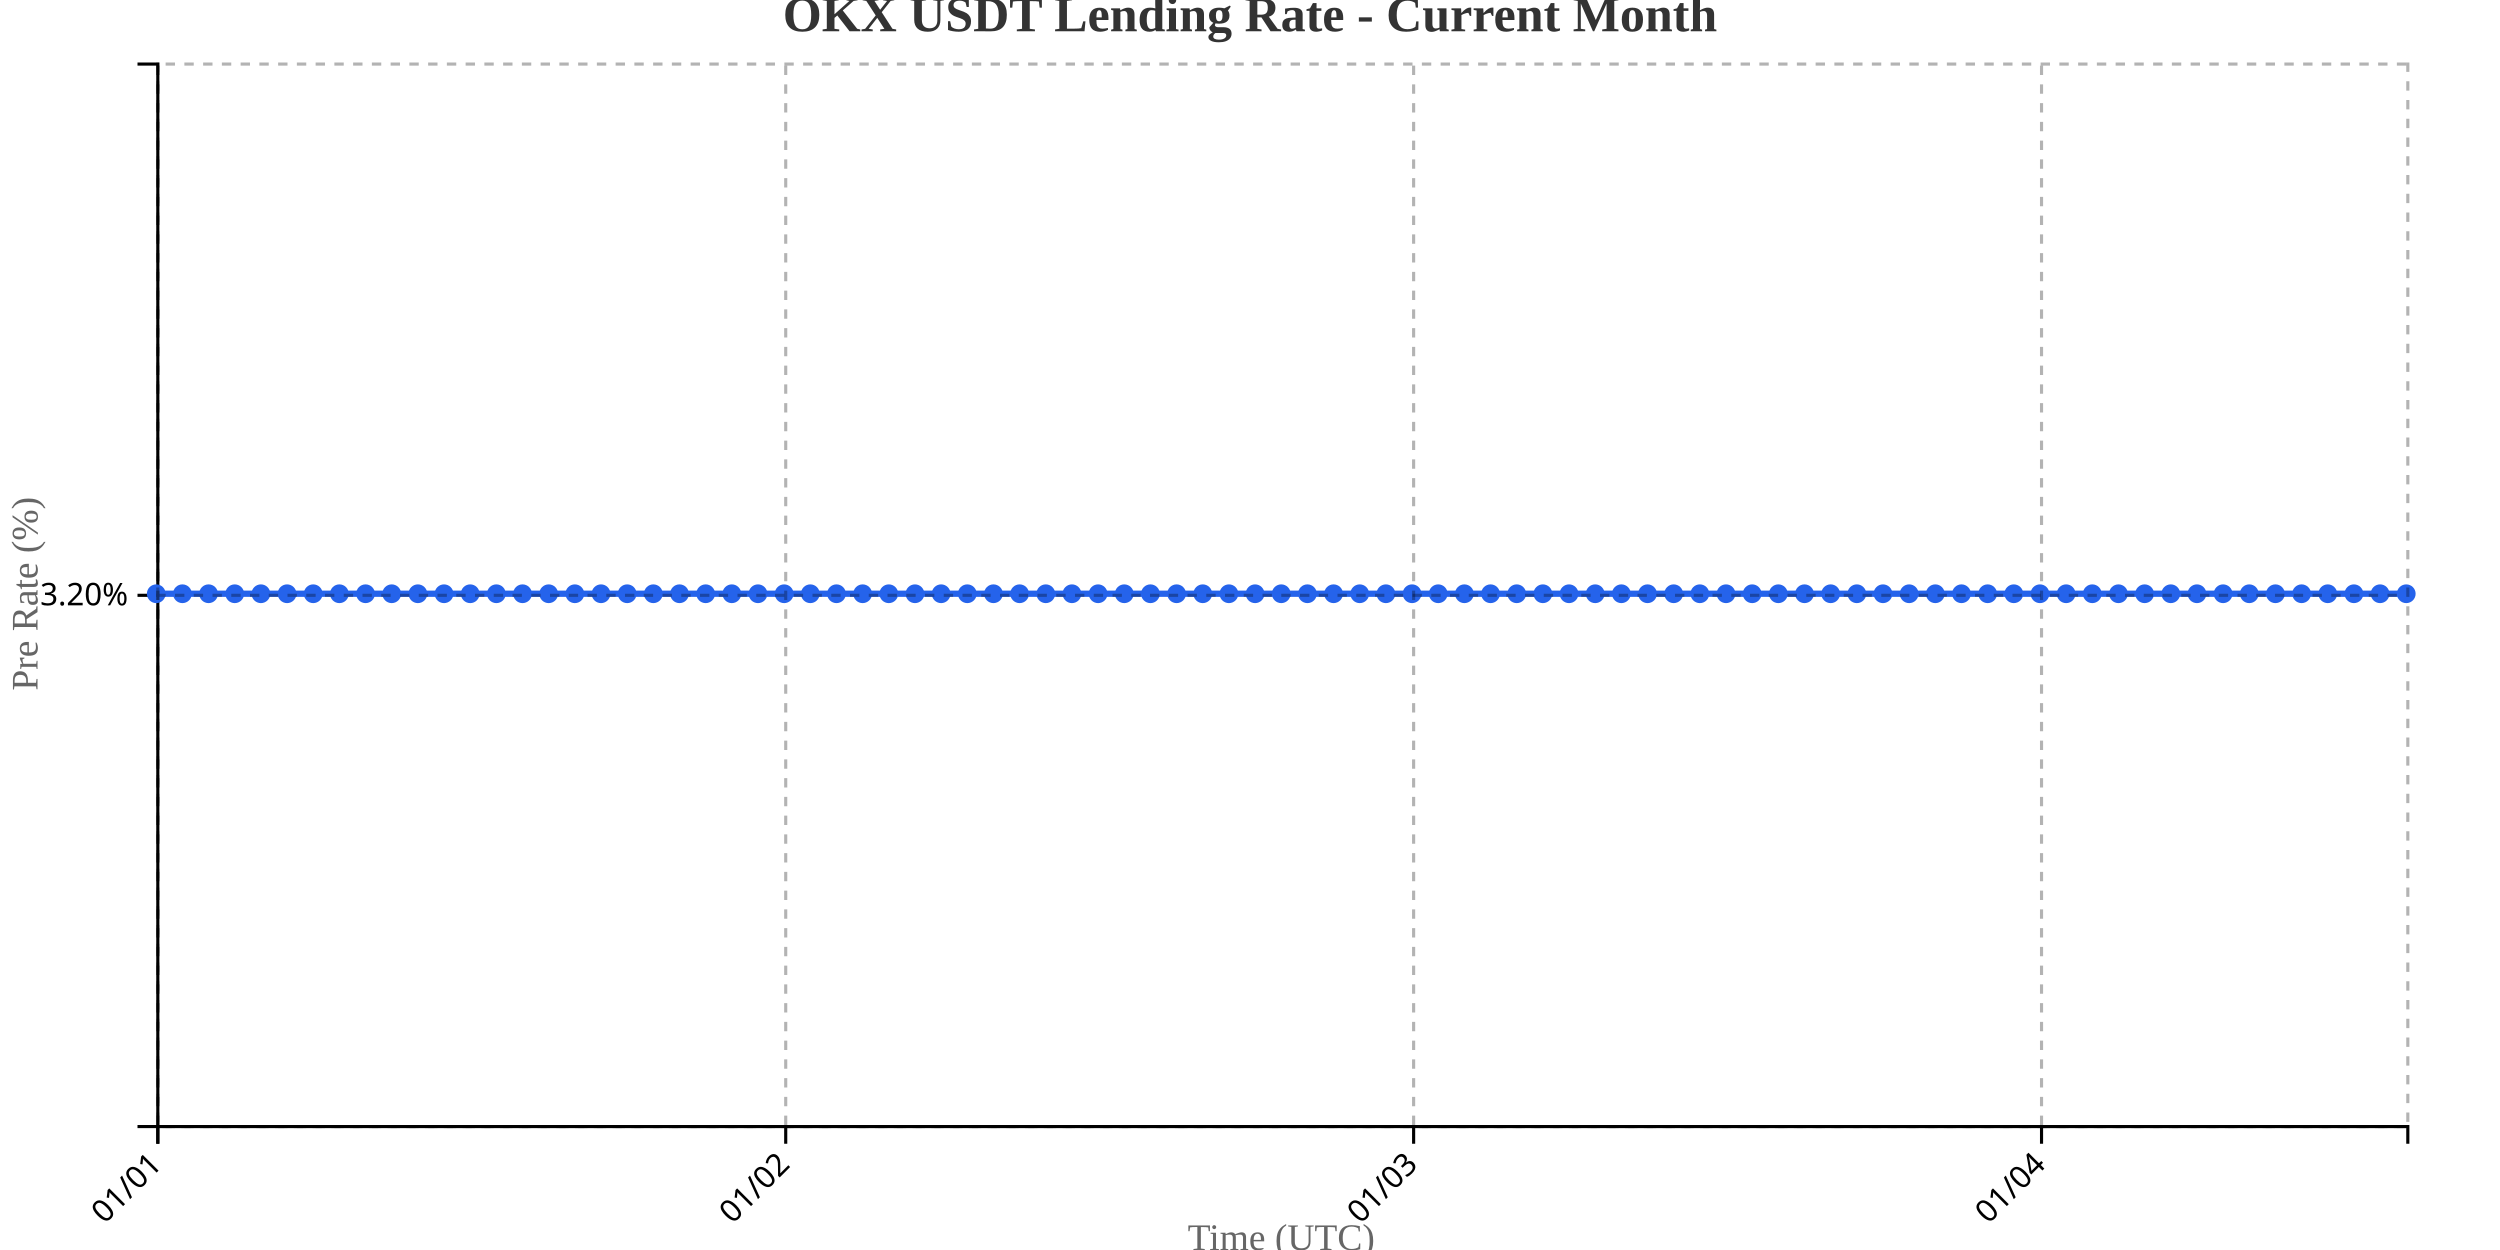
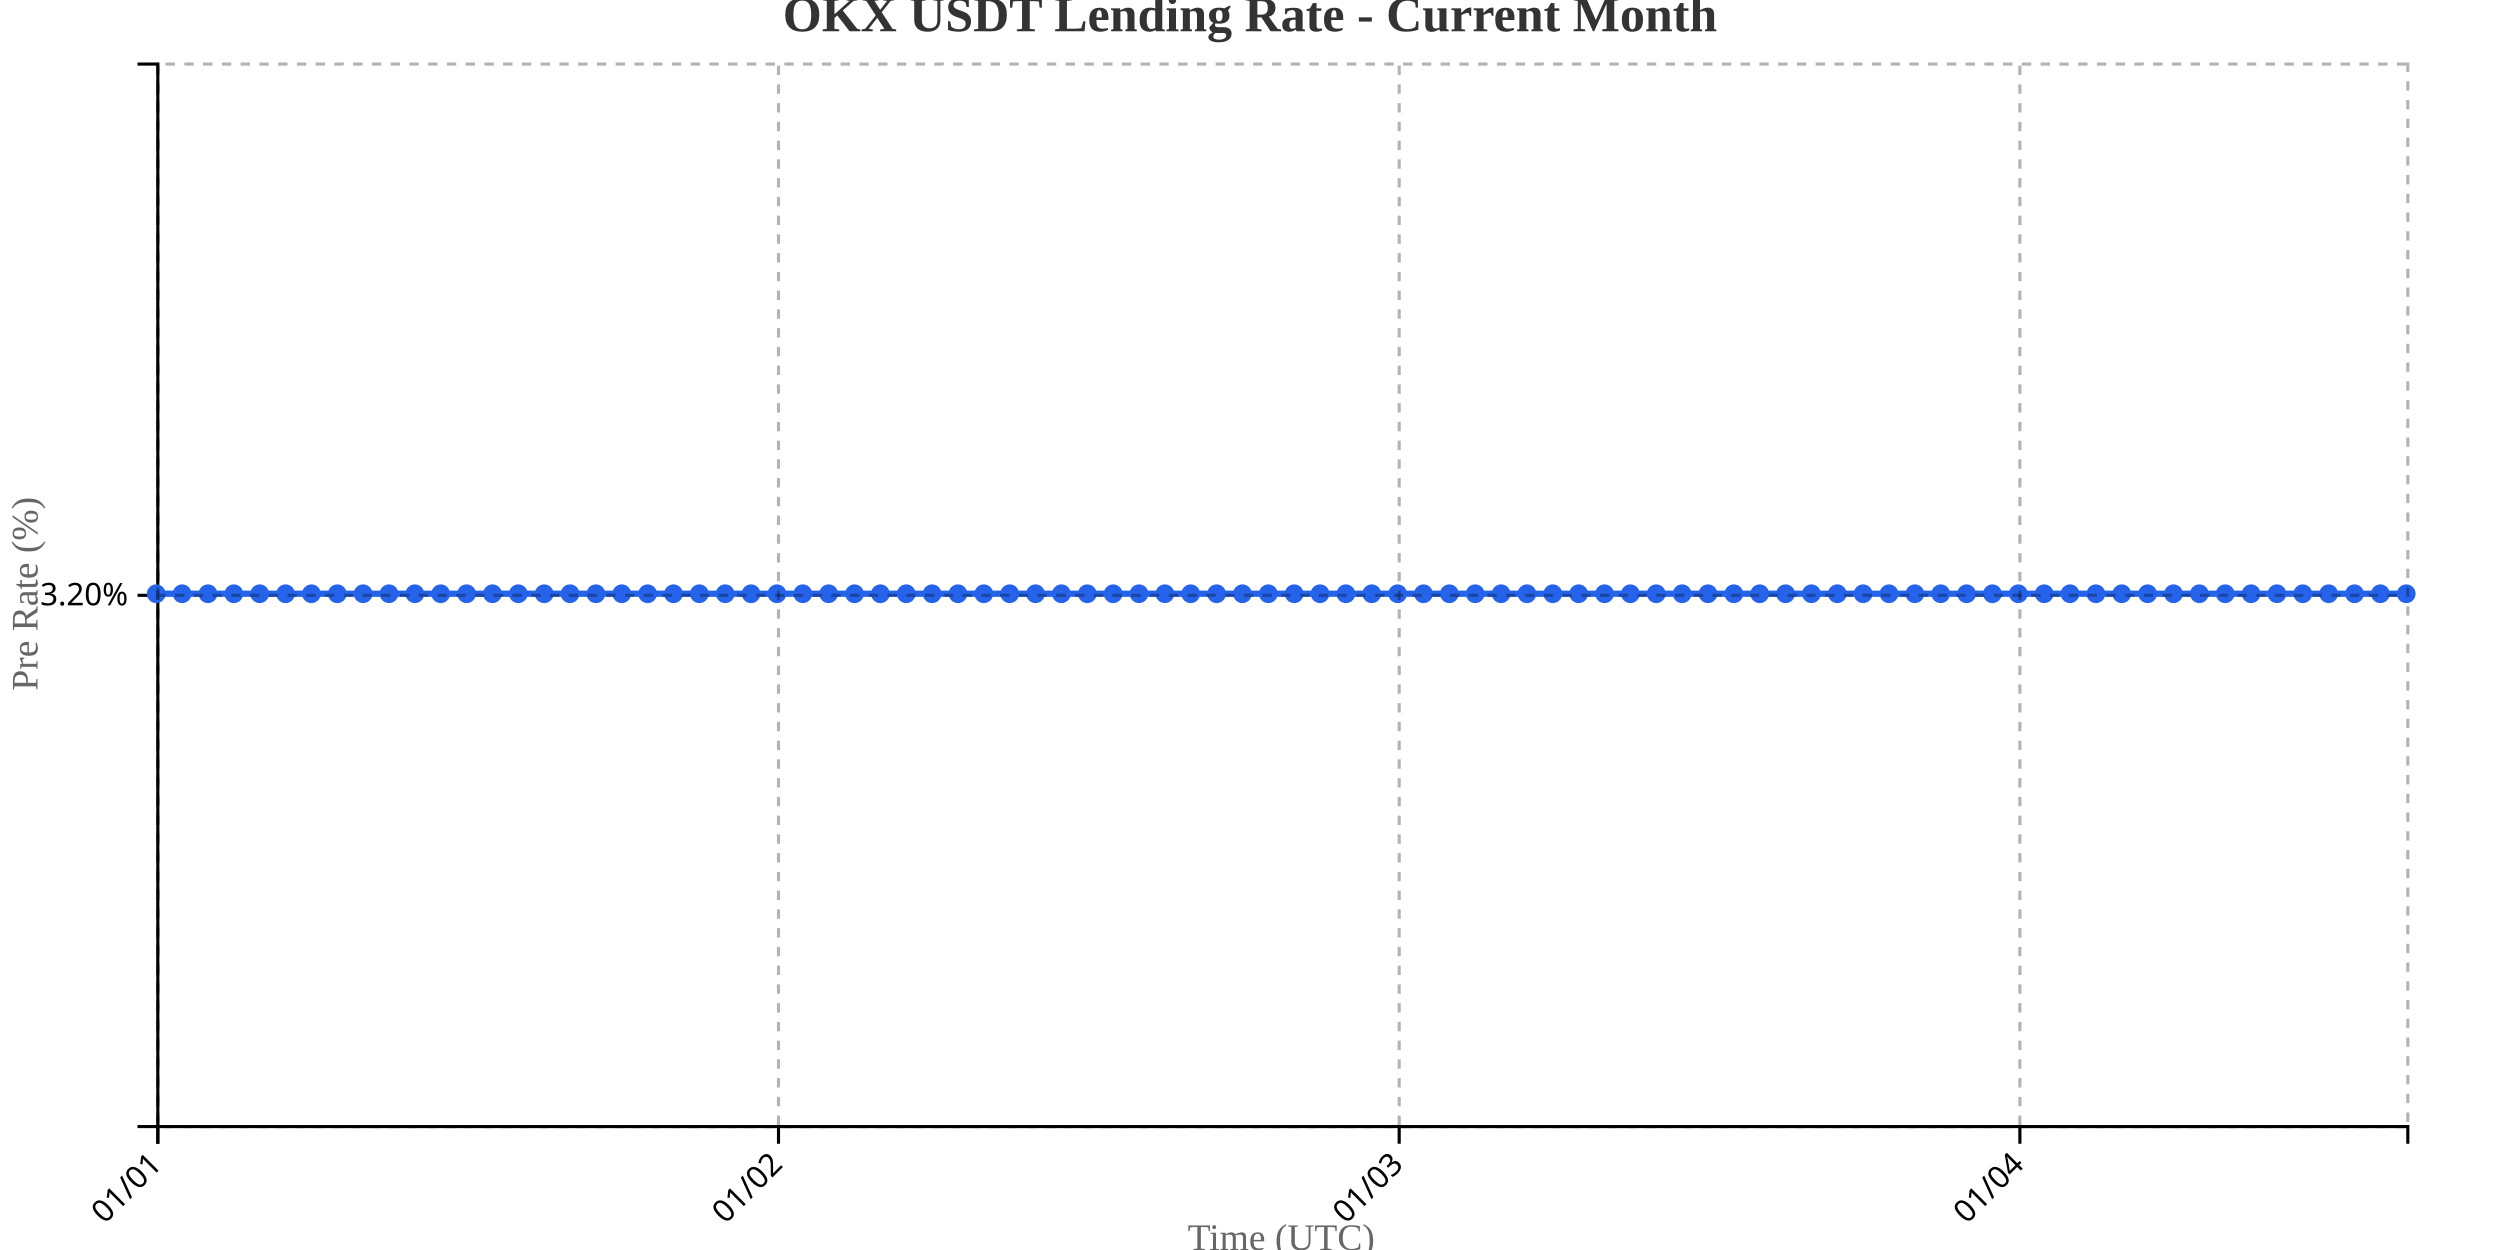
<svg xmlns="http://www.w3.org/2000/svg" width="800" height="400">
  <g transform="translate(50,20)">
    <g transform="translate(0,340)" fill="none" font-size="10" font-family="sans-serif" text-anchor="middle">
      <path class="domain" stroke="currentColor" d="M0.5,6V0.5H720.5V6" />
      <g class="tick" opacity="1" transform="translate(0.5,0)">
        <line stroke="currentColor" y2="6" />
        <text fill="currentColor" y="9" dy=".15em" style="text-anchor: end;" dx="-.8em" transform="rotate(-45)">01/01</text>
      </g>
-       <g class="tick" opacity="1" transform="translate(201.4302,0)">
+       <g class="tick" opacity="1" transform="translate(199.1207,0)">
        <line stroke="currentColor" y2="6" />
        <text fill="currentColor" y="9" dy=".15em" style="text-anchor: end;" dx="-.8em" transform="rotate(-45)">01/02</text>
      </g>
-       <g class="tick" opacity="1" transform="translate(402.3605,0)">
+       <g class="tick" opacity="1" transform="translate(397.7414,0)">
        <line stroke="currentColor" y2="6" />
        <text fill="currentColor" y="9" dy=".15em" style="text-anchor: end;" dx="-.8em" transform="rotate(-45)">01/03</text>
      </g>
-       <g class="tick" opacity="1" transform="translate(603.2907,0)">
+       <g class="tick" opacity="1" transform="translate(596.3621,0)">
        <line stroke="currentColor" y2="6" />
        <text fill="currentColor" y="9" dy=".15em" style="text-anchor: end;" dx="-.8em" transform="rotate(-45)">01/04</text>
      </g>
    </g>
    <g fill="none" font-size="10" font-family="sans-serif" text-anchor="end">
      <path class="domain" stroke="currentColor" d="M-6,340.5H0.5V0.5H-6" />
      <g class="tick" opacity="1" transform="translate(0,170.5)">
        <line stroke="currentColor" x2="-6" />
        <text fill="currentColor" x="-9" dy="0.32em">3.20%</text>
      </g>
    </g>
    <text transform="rotate(-90)" y="-50" x="-170" dy="1em" style="text-anchor: middle; font-size: 12px; fill: #666;">Pre Rate (%)</text>
    <text transform="translate(360, 380)" style="text-anchor: middle; font-size: 12px; fill: #666;">Time (UTC)</text>
-     <path fill="none" stroke="#2563eb" stroke-width="2" d="M0,170C2.791,170,5.581,170,8.372,170C11.163,170,13.953,170,16.744,170C19.535,170,22.326,170,25.116,170C27.907,170,30.698,170,33.488,170C36.279,170,39.07,170,41.86,170C44.651,170,47.442,170,50.233,170C53.023,170,55.814,170,58.605,170C61.395,170,64.186,170,66.977,170C69.767,170,72.558,170,75.349,170C78.14,170,80.93,170,83.721,170C86.512,170,89.302,170,92.093,170C94.884,170,97.674,170,100.465,170C103.256,170,106.047,170,108.837,170C111.628,170,114.419,170,117.209,170C120,170,122.791,170,125.581,170C128.372,170,131.163,170,133.953,170C136.744,170,139.535,170,142.326,170C145.116,170,147.907,170,150.698,170C153.488,170,156.279,170,159.07,170C161.86,170,164.651,170,167.442,170C170.233,170,173.023,170,175.814,170C178.605,170,181.395,170,184.186,170C186.977,170,189.767,170,192.558,170C195.349,170,198.14,170,200.93,170C203.721,170,206.512,170,209.302,170C212.093,170,214.884,170,217.674,170C220.465,170,223.256,170,226.047,170C228.837,170,231.628,170,234.419,170C237.209,170,240,170,242.791,170C245.581,170,248.372,170,251.163,170C253.953,170,256.744,170,259.535,170C262.326,170,265.116,170,267.907,170C270.698,170,273.488,170,276.279,170C279.07,170,281.86,170,284.651,170C287.442,170,290.233,170,293.023,170C295.814,170,298.605,170,301.395,170C304.186,170,306.977,170,309.767,170C312.558,170,315.349,170,318.14,170C320.93,170,323.721,170,326.512,170C329.302,170,332.093,170,334.884,170C337.674,170,340.465,170,343.256,170C346.047,170,348.837,170,351.628,170C354.419,170,357.209,170,360,170C362.791,170,365.581,170,368.372,170C371.163,170,373.953,170,376.744,170C379.535,170,382.326,170,385.116,170C387.907,170,390.698,170,393.488,170C396.279,170,399.07,170,401.86,170C404.651,170,407.442,170,410.233,170C413.023,170,415.814,170,418.605,170C421.395,170,424.186,170,426.977,170C429.767,170,432.558,170,435.349,170C438.14,170,440.93,170,443.721,170C446.512,170,449.302,170,452.093,170C454.884,170,457.674,170,460.465,170C463.256,170,466.047,170,468.837,170C471.628,170,474.419,170,477.209,170C480,170,482.791,170,485.581,170C488.372,170,491.163,170,493.953,170C496.744,170,499.535,170,502.326,170C505.116,170,507.907,170,510.698,170C513.488,170,516.279,170,519.07,170C521.86,170,524.651,170,527.442,170C530.233,170,533.023,170,535.814,170C538.605,170,541.395,170,544.186,170C546.977,170,549.767,170,552.558,170C555.349,170,558.14,170,560.93,170C563.721,170,566.512,170,569.302,170C572.093,170,574.884,170,577.674,170C580.465,170,583.256,170,586.047,170C588.837,170,591.628,170,594.419,170C597.209,170,600,170,602.791,170C605.581,170,608.372,170,611.163,170C613.953,170,616.744,170,619.535,170C622.326,170,625.116,170,627.907,170C630.698,170,633.488,170,636.279,170C639.07,170,641.86,170,644.651,170C647.442,170,650.233,170,653.023,170C655.814,170,658.605,170,661.395,170C664.186,170,666.977,170,669.767,170C672.558,170,675.349,170,678.14,170C680.93,170,683.721,170,686.512,170C689.302,170,692.093,170,694.884,170C697.674,170,700.465,170,703.256,170C706.047,170,708.837,170,711.628,170C714.419,170,717.209,170,720,170" />
+     <path fill="none" stroke="#2563eb" stroke-width="2" d="M0,170C2.759,170,5.517,170,8.276,170C11.034,170,13.793,170,16.552,170C19.31,170,22.069,170,24.828,170C27.586,170,30.345,170,33.103,170C35.862,170,38.621,170,41.379,170C44.138,170,46.897,170,49.655,170C52.414,170,55.172,170,57.931,170C60.69,170,63.448,170,66.207,170C68.966,170,71.724,170,74.483,170C77.241,170,80,170,82.759,170C85.517,170,88.276,170,91.034,170C93.793,170,96.552,170,99.31,170C102.069,170,104.828,170,107.586,170C110.345,170,113.103,170,115.862,170C118.621,170,121.379,170,124.138,170C126.897,170,129.655,170,132.414,170C135.172,170,137.931,170,140.69,170C143.448,170,146.207,170,148.966,170C151.724,170,154.483,170,157.241,170C160,170,162.759,170,165.517,170C168.276,170,171.034,170,173.793,170C176.552,170,179.31,170,182.069,170C184.828,170,187.586,170,190.345,170C193.103,170,195.862,170,198.621,170C201.379,170,204.138,170,206.897,170C209.655,170,212.414,170,215.172,170C217.931,170,220.69,170,223.448,170C226.207,170,228.966,170,231.724,170C234.483,170,237.241,170,240,170C242.759,170,245.517,170,248.276,170C251.034,170,253.793,170,256.552,170C259.31,170,262.069,170,264.828,170C267.586,170,270.345,170,273.103,170C275.862,170,278.621,170,281.379,170C284.138,170,286.897,170,289.655,170C292.414,170,295.172,170,297.931,170C300.69,170,303.448,170,306.207,170C308.966,170,311.724,170,314.483,170C317.241,170,320,170,322.759,170C325.517,170,328.276,170,331.034,170C333.793,170,336.552,170,339.31,170C342.069,170,344.828,170,347.586,170C350.345,170,353.103,170,355.862,170C358.621,170,361.379,170,364.138,170C366.897,170,369.655,170,372.414,170C375.172,170,377.931,170,380.69,170C383.448,170,386.207,170,388.966,170C391.724,170,394.483,170,397.241,170C400,170,402.759,170,405.517,170C408.276,170,411.034,170,413.793,170C416.552,170,419.31,170,422.069,170C424.828,170,427.586,170,430.345,170C433.103,170,435.862,170,438.621,170C441.379,170,444.138,170,446.897,170C449.655,170,452.414,170,455.172,170C457.931,170,460.69,170,463.448,170C466.207,170,468.966,170,471.724,170C474.483,170,477.241,170,480,170C482.759,170,485.517,170,488.276,170C491.034,170,493.793,170,496.552,170C499.31,170,502.069,170,504.828,170C507.586,170,510.345,170,513.103,170C515.862,170,518.621,170,521.379,170C524.138,170,526.897,170,529.655,170C532.414,170,535.172,170,537.931,170C540.69,170,543.448,170,546.207,170C548.966,170,551.724,170,554.483,170C557.241,170,560,170,562.759,170C565.517,170,568.276,170,571.034,170C573.793,170,576.552,170,579.31,170C582.069,170,584.828,170,587.586,170C590.345,170,593.103,170,595.862,170C598.621,170,601.379,170,604.138,170C606.897,170,609.655,170,612.414,170C615.172,170,617.931,170,620.69,170C623.448,170,626.207,170,628.966,170C631.724,170,634.483,170,637.241,170C640,170,642.759,170,645.517,170C648.276,170,651.034,170,653.793,170C656.552,170,659.31,170,662.069,170C664.828,170,667.586,170,670.345,170C673.103,170,675.862,170,678.621,170C681.379,170,684.138,170,686.897,170C689.655,170,692.414,170,695.172,170C697.931,170,700.69,170,703.448,170C706.207,170,708.966,170,711.724,170C714.483,170,717.241,170,720,170" />
    <circle class="dot" cx="0" cy="170" r="3" fill="#2563eb" />
-     <circle class="dot" cx="8.372" cy="170" r="3" fill="#2563eb" />
-     <circle class="dot" cx="16.744" cy="170" r="3" fill="#2563eb" />
-     <circle class="dot" cx="25.116" cy="170" r="3" fill="#2563eb" />
-     <circle class="dot" cx="33.488" cy="170" r="3" fill="#2563eb" />
-     <circle class="dot" cx="41.86" cy="170" r="3" fill="#2563eb" />
-     <circle class="dot" cx="50.233" cy="170" r="3" fill="#2563eb" />
-     <circle class="dot" cx="58.605" cy="170" r="3" fill="#2563eb" />
-     <circle class="dot" cx="66.977" cy="170" r="3" fill="#2563eb" />
-     <circle class="dot" cx="75.349" cy="170" r="3" fill="#2563eb" />
-     <circle class="dot" cx="83.721" cy="170" r="3" fill="#2563eb" />
-     <circle class="dot" cx="92.093" cy="170" r="3" fill="#2563eb" />
-     <circle class="dot" cx="100.465" cy="170" r="3" fill="#2563eb" />
-     <circle class="dot" cx="108.837" cy="170" r="3" fill="#2563eb" />
-     <circle class="dot" cx="117.209" cy="170" r="3" fill="#2563eb" />
-     <circle class="dot" cx="125.581" cy="170" r="3" fill="#2563eb" />
-     <circle class="dot" cx="133.953" cy="170" r="3" fill="#2563eb" />
-     <circle class="dot" cx="142.326" cy="170" r="3" fill="#2563eb" />
-     <circle class="dot" cx="150.698" cy="170" r="3" fill="#2563eb" />
-     <circle class="dot" cx="159.07" cy="170" r="3" fill="#2563eb" />
-     <circle class="dot" cx="167.442" cy="170" r="3" fill="#2563eb" />
-     <circle class="dot" cx="175.814" cy="170" r="3" fill="#2563eb" />
-     <circle class="dot" cx="184.186" cy="170" r="3" fill="#2563eb" />
-     <circle class="dot" cx="192.558" cy="170" r="3" fill="#2563eb" />
-     <circle class="dot" cx="200.93" cy="170" r="3" fill="#2563eb" />
-     <circle class="dot" cx="209.302" cy="170" r="3" fill="#2563eb" />
-     <circle class="dot" cx="217.674" cy="170" r="3" fill="#2563eb" />
-     <circle class="dot" cx="226.047" cy="170" r="3" fill="#2563eb" />
-     <circle class="dot" cx="234.419" cy="170" r="3" fill="#2563eb" />
-     <circle class="dot" cx="242.791" cy="170" r="3" fill="#2563eb" />
-     <circle class="dot" cx="251.163" cy="170" r="3" fill="#2563eb" />
-     <circle class="dot" cx="259.535" cy="170" r="3" fill="#2563eb" />
-     <circle class="dot" cx="267.907" cy="170" r="3" fill="#2563eb" />
-     <circle class="dot" cx="276.279" cy="170" r="3" fill="#2563eb" />
-     <circle class="dot" cx="284.651" cy="170" r="3" fill="#2563eb" />
-     <circle class="dot" cx="293.023" cy="170" r="3" fill="#2563eb" />
-     <circle class="dot" cx="301.395" cy="170" r="3" fill="#2563eb" />
-     <circle class="dot" cx="309.767" cy="170" r="3" fill="#2563eb" />
-     <circle class="dot" cx="318.14" cy="170" r="3" fill="#2563eb" />
-     <circle class="dot" cx="326.512" cy="170" r="3" fill="#2563eb" />
-     <circle class="dot" cx="334.884" cy="170" r="3" fill="#2563eb" />
-     <circle class="dot" cx="343.256" cy="170" r="3" fill="#2563eb" />
-     <circle class="dot" cx="351.628" cy="170" r="3" fill="#2563eb" />
-     <circle class="dot" cx="360" cy="170" r="3" fill="#2563eb" />
-     <circle class="dot" cx="368.372" cy="170" r="3" fill="#2563eb" />
-     <circle class="dot" cx="376.744" cy="170" r="3" fill="#2563eb" />
-     <circle class="dot" cx="385.116" cy="170" r="3" fill="#2563eb" />
-     <circle class="dot" cx="393.488" cy="170" r="3" fill="#2563eb" />
-     <circle class="dot" cx="401.86" cy="170" r="3" fill="#2563eb" />
-     <circle class="dot" cx="410.233" cy="170" r="3" fill="#2563eb" />
-     <circle class="dot" cx="418.605" cy="170" r="3" fill="#2563eb" />
-     <circle class="dot" cx="426.977" cy="170" r="3" fill="#2563eb" />
-     <circle class="dot" cx="435.349" cy="170" r="3" fill="#2563eb" />
-     <circle class="dot" cx="443.721" cy="170" r="3" fill="#2563eb" />
-     <circle class="dot" cx="452.093" cy="170" r="3" fill="#2563eb" />
-     <circle class="dot" cx="460.465" cy="170" r="3" fill="#2563eb" />
-     <circle class="dot" cx="468.837" cy="170" r="3" fill="#2563eb" />
-     <circle class="dot" cx="477.209" cy="170" r="3" fill="#2563eb" />
-     <circle class="dot" cx="485.581" cy="170" r="3" fill="#2563eb" />
-     <circle class="dot" cx="493.953" cy="170" r="3" fill="#2563eb" />
-     <circle class="dot" cx="502.326" cy="170" r="3" fill="#2563eb" />
-     <circle class="dot" cx="510.698" cy="170" r="3" fill="#2563eb" />
-     <circle class="dot" cx="519.07" cy="170" r="3" fill="#2563eb" />
-     <circle class="dot" cx="527.442" cy="170" r="3" fill="#2563eb" />
-     <circle class="dot" cx="535.814" cy="170" r="3" fill="#2563eb" />
-     <circle class="dot" cx="544.186" cy="170" r="3" fill="#2563eb" />
-     <circle class="dot" cx="552.558" cy="170" r="3" fill="#2563eb" />
-     <circle class="dot" cx="560.93" cy="170" r="3" fill="#2563eb" />
-     <circle class="dot" cx="569.302" cy="170" r="3" fill="#2563eb" />
-     <circle class="dot" cx="577.674" cy="170" r="3" fill="#2563eb" />
-     <circle class="dot" cx="586.047" cy="170" r="3" fill="#2563eb" />
-     <circle class="dot" cx="594.419" cy="170" r="3" fill="#2563eb" />
-     <circle class="dot" cx="602.791" cy="170" r="3" fill="#2563eb" />
-     <circle class="dot" cx="611.163" cy="170" r="3" fill="#2563eb" />
-     <circle class="dot" cx="619.535" cy="170" r="3" fill="#2563eb" />
-     <circle class="dot" cx="627.907" cy="170" r="3" fill="#2563eb" />
-     <circle class="dot" cx="636.279" cy="170" r="3" fill="#2563eb" />
-     <circle class="dot" cx="644.651" cy="170" r="3" fill="#2563eb" />
-     <circle class="dot" cx="653.023" cy="170" r="3" fill="#2563eb" />
-     <circle class="dot" cx="661.395" cy="170" r="3" fill="#2563eb" />
-     <circle class="dot" cx="669.767" cy="170" r="3" fill="#2563eb" />
-     <circle class="dot" cx="678.14" cy="170" r="3" fill="#2563eb" />
-     <circle class="dot" cx="686.512" cy="170" r="3" fill="#2563eb" />
-     <circle class="dot" cx="694.884" cy="170" r="3" fill="#2563eb" />
-     <circle class="dot" cx="703.256" cy="170" r="3" fill="#2563eb" />
-     <circle class="dot" cx="711.628" cy="170" r="3" fill="#2563eb" />
+     <circle class="dot" cx="8.276" cy="170" r="3" fill="#2563eb" />
+     <circle class="dot" cx="16.552" cy="170" r="3" fill="#2563eb" />
+     <circle class="dot" cx="24.828" cy="170" r="3" fill="#2563eb" />
+     <circle class="dot" cx="33.103" cy="170" r="3" fill="#2563eb" />
+     <circle class="dot" cx="41.379" cy="170" r="3" fill="#2563eb" />
+     <circle class="dot" cx="49.655" cy="170" r="3" fill="#2563eb" />
+     <circle class="dot" cx="57.931" cy="170" r="3" fill="#2563eb" />
+     <circle class="dot" cx="66.207" cy="170" r="3" fill="#2563eb" />
+     <circle class="dot" cx="74.483" cy="170" r="3" fill="#2563eb" />
+     <circle class="dot" cx="82.759" cy="170" r="3" fill="#2563eb" />
+     <circle class="dot" cx="91.034" cy="170" r="3" fill="#2563eb" />
+     <circle class="dot" cx="99.31" cy="170" r="3" fill="#2563eb" />
+     <circle class="dot" cx="107.586" cy="170" r="3" fill="#2563eb" />
+     <circle class="dot" cx="115.862" cy="170" r="3" fill="#2563eb" />
+     <circle class="dot" cx="124.138" cy="170" r="3" fill="#2563eb" />
+     <circle class="dot" cx="132.414" cy="170" r="3" fill="#2563eb" />
+     <circle class="dot" cx="140.69" cy="170" r="3" fill="#2563eb" />
+     <circle class="dot" cx="148.966" cy="170" r="3" fill="#2563eb" />
+     <circle class="dot" cx="157.241" cy="170" r="3" fill="#2563eb" />
+     <circle class="dot" cx="165.517" cy="170" r="3" fill="#2563eb" />
+     <circle class="dot" cx="173.793" cy="170" r="3" fill="#2563eb" />
+     <circle class="dot" cx="182.069" cy="170" r="3" fill="#2563eb" />
+     <circle class="dot" cx="190.345" cy="170" r="3" fill="#2563eb" />
+     <circle class="dot" cx="198.621" cy="170" r="3" fill="#2563eb" />
+     <circle class="dot" cx="206.897" cy="170" r="3" fill="#2563eb" />
+     <circle class="dot" cx="215.172" cy="170" r="3" fill="#2563eb" />
+     <circle class="dot" cx="223.448" cy="170" r="3" fill="#2563eb" />
+     <circle class="dot" cx="231.724" cy="170" r="3" fill="#2563eb" />
+     <circle class="dot" cx="240" cy="170" r="3" fill="#2563eb" />
+     <circle class="dot" cx="248.276" cy="170" r="3" fill="#2563eb" />
+     <circle class="dot" cx="256.552" cy="170" r="3" fill="#2563eb" />
+     <circle class="dot" cx="264.828" cy="170" r="3" fill="#2563eb" />
+     <circle class="dot" cx="273.103" cy="170" r="3" fill="#2563eb" />
+     <circle class="dot" cx="281.379" cy="170" r="3" fill="#2563eb" />
+     <circle class="dot" cx="289.655" cy="170" r="3" fill="#2563eb" />
+     <circle class="dot" cx="297.931" cy="170" r="3" fill="#2563eb" />
+     <circle class="dot" cx="306.207" cy="170" r="3" fill="#2563eb" />
+     <circle class="dot" cx="314.483" cy="170" r="3" fill="#2563eb" />
+     <circle class="dot" cx="322.759" cy="170" r="3" fill="#2563eb" />
+     <circle class="dot" cx="331.034" cy="170" r="3" fill="#2563eb" />
+     <circle class="dot" cx="339.31" cy="170" r="3" fill="#2563eb" />
+     <circle class="dot" cx="347.586" cy="170" r="3" fill="#2563eb" />
+     <circle class="dot" cx="355.862" cy="170" r="3" fill="#2563eb" />
+     <circle class="dot" cx="364.138" cy="170" r="3" fill="#2563eb" />
+     <circle class="dot" cx="372.414" cy="170" r="3" fill="#2563eb" />
+     <circle class="dot" cx="380.69" cy="170" r="3" fill="#2563eb" />
+     <circle class="dot" cx="388.966" cy="170" r="3" fill="#2563eb" />
+     <circle class="dot" cx="397.241" cy="170" r="3" fill="#2563eb" />
+     <circle class="dot" cx="405.517" cy="170" r="3" fill="#2563eb" />
+     <circle class="dot" cx="413.793" cy="170" r="3" fill="#2563eb" />
+     <circle class="dot" cx="422.069" cy="170" r="3" fill="#2563eb" />
+     <circle class="dot" cx="430.345" cy="170" r="3" fill="#2563eb" />
+     <circle class="dot" cx="438.621" cy="170" r="3" fill="#2563eb" />
+     <circle class="dot" cx="446.897" cy="170" r="3" fill="#2563eb" />
+     <circle class="dot" cx="455.172" cy="170" r="3" fill="#2563eb" />
+     <circle class="dot" cx="463.448" cy="170" r="3" fill="#2563eb" />
+     <circle class="dot" cx="471.724" cy="170" r="3" fill="#2563eb" />
+     <circle class="dot" cx="480" cy="170" r="3" fill="#2563eb" />
+     <circle class="dot" cx="488.276" cy="170" r="3" fill="#2563eb" />
+     <circle class="dot" cx="496.552" cy="170" r="3" fill="#2563eb" />
+     <circle class="dot" cx="504.828" cy="170" r="3" fill="#2563eb" />
+     <circle class="dot" cx="513.103" cy="170" r="3" fill="#2563eb" />
+     <circle class="dot" cx="521.379" cy="170" r="3" fill="#2563eb" />
+     <circle class="dot" cx="529.655" cy="170" r="3" fill="#2563eb" />
+     <circle class="dot" cx="537.931" cy="170" r="3" fill="#2563eb" />
+     <circle class="dot" cx="546.207" cy="170" r="3" fill="#2563eb" />
+     <circle class="dot" cx="554.483" cy="170" r="3" fill="#2563eb" />
+     <circle class="dot" cx="562.759" cy="170" r="3" fill="#2563eb" />
+     <circle class="dot" cx="571.034" cy="170" r="3" fill="#2563eb" />
+     <circle class="dot" cx="579.31" cy="170" r="3" fill="#2563eb" />
+     <circle class="dot" cx="587.586" cy="170" r="3" fill="#2563eb" />
+     <circle class="dot" cx="595.862" cy="170" r="3" fill="#2563eb" />
+     <circle class="dot" cx="604.138" cy="170" r="3" fill="#2563eb" />
+     <circle class="dot" cx="612.414" cy="170" r="3" fill="#2563eb" />
+     <circle class="dot" cx="620.69" cy="170" r="3" fill="#2563eb" />
+     <circle class="dot" cx="628.966" cy="170" r="3" fill="#2563eb" />
+     <circle class="dot" cx="637.241" cy="170" r="3" fill="#2563eb" />
+     <circle class="dot" cx="645.517" cy="170" r="3" fill="#2563eb" />
+     <circle class="dot" cx="653.793" cy="170" r="3" fill="#2563eb" />
+     <circle class="dot" cx="662.069" cy="170" r="3" fill="#2563eb" />
+     <circle class="dot" cx="670.345" cy="170" r="3" fill="#2563eb" />
+     <circle class="dot" cx="678.621" cy="170" r="3" fill="#2563eb" />
+     <circle class="dot" cx="686.897" cy="170" r="3" fill="#2563eb" />
+     <circle class="dot" cx="695.172" cy="170" r="3" fill="#2563eb" />
+     <circle class="dot" cx="703.448" cy="170" r="3" fill="#2563eb" />
+     <circle class="dot" cx="711.724" cy="170" r="3" fill="#2563eb" />
    <circle class="dot" cx="720" cy="170" r="3" fill="#2563eb" />
    <g class="grid" transform="translate(0,340)" fill="none" font-size="10" font-family="sans-serif" text-anchor="middle" style="stroke-dasharray: 3,3; opacity: 0.3;">
      <path class="domain" stroke="currentColor" d="M0.5,-340V0.5H720.5V-340" />
      <g class="tick" opacity="1" transform="translate(0.5,0)">
        <line stroke="currentColor" y2="-340" />
        <text fill="currentColor" y="3" dy="0.71em" />
      </g>
-       <g class="tick" opacity="1" transform="translate(201.4302,0)">
+       <g class="tick" opacity="1" transform="translate(199.1207,0)">
        <line stroke="currentColor" y2="-340" />
        <text fill="currentColor" y="3" dy="0.71em" />
      </g>
-       <g class="tick" opacity="1" transform="translate(402.3605,0)">
+       <g class="tick" opacity="1" transform="translate(397.7414,0)">
        <line stroke="currentColor" y2="-340" />
        <text fill="currentColor" y="3" dy="0.71em" />
      </g>
-       <g class="tick" opacity="1" transform="translate(603.2907,0)">
+       <g class="tick" opacity="1" transform="translate(596.3621,0)">
        <line stroke="currentColor" y2="-340" />
        <text fill="currentColor" y="3" dy="0.71em" />
      </g>
    </g>
    <g class="grid" fill="none" font-size="10" font-family="sans-serif" text-anchor="end" style="stroke-dasharray: 3,3; opacity: 0.3;">
      <path class="domain" stroke="currentColor" d="M720,340.5H0.5V0.5H720" />
      <g class="tick" opacity="1" transform="translate(0,170.5)">
        <line stroke="currentColor" x2="720" />
        <text fill="currentColor" x="-3" dy="0.32em" />
      </g>
    </g>
  </g>
  <text x="400" y="10" text-anchor="middle" style="font-size: 16px; font-weight: bold; fill: #333;">OKX USDT Lending Rate - Current Month</text>
</svg>
